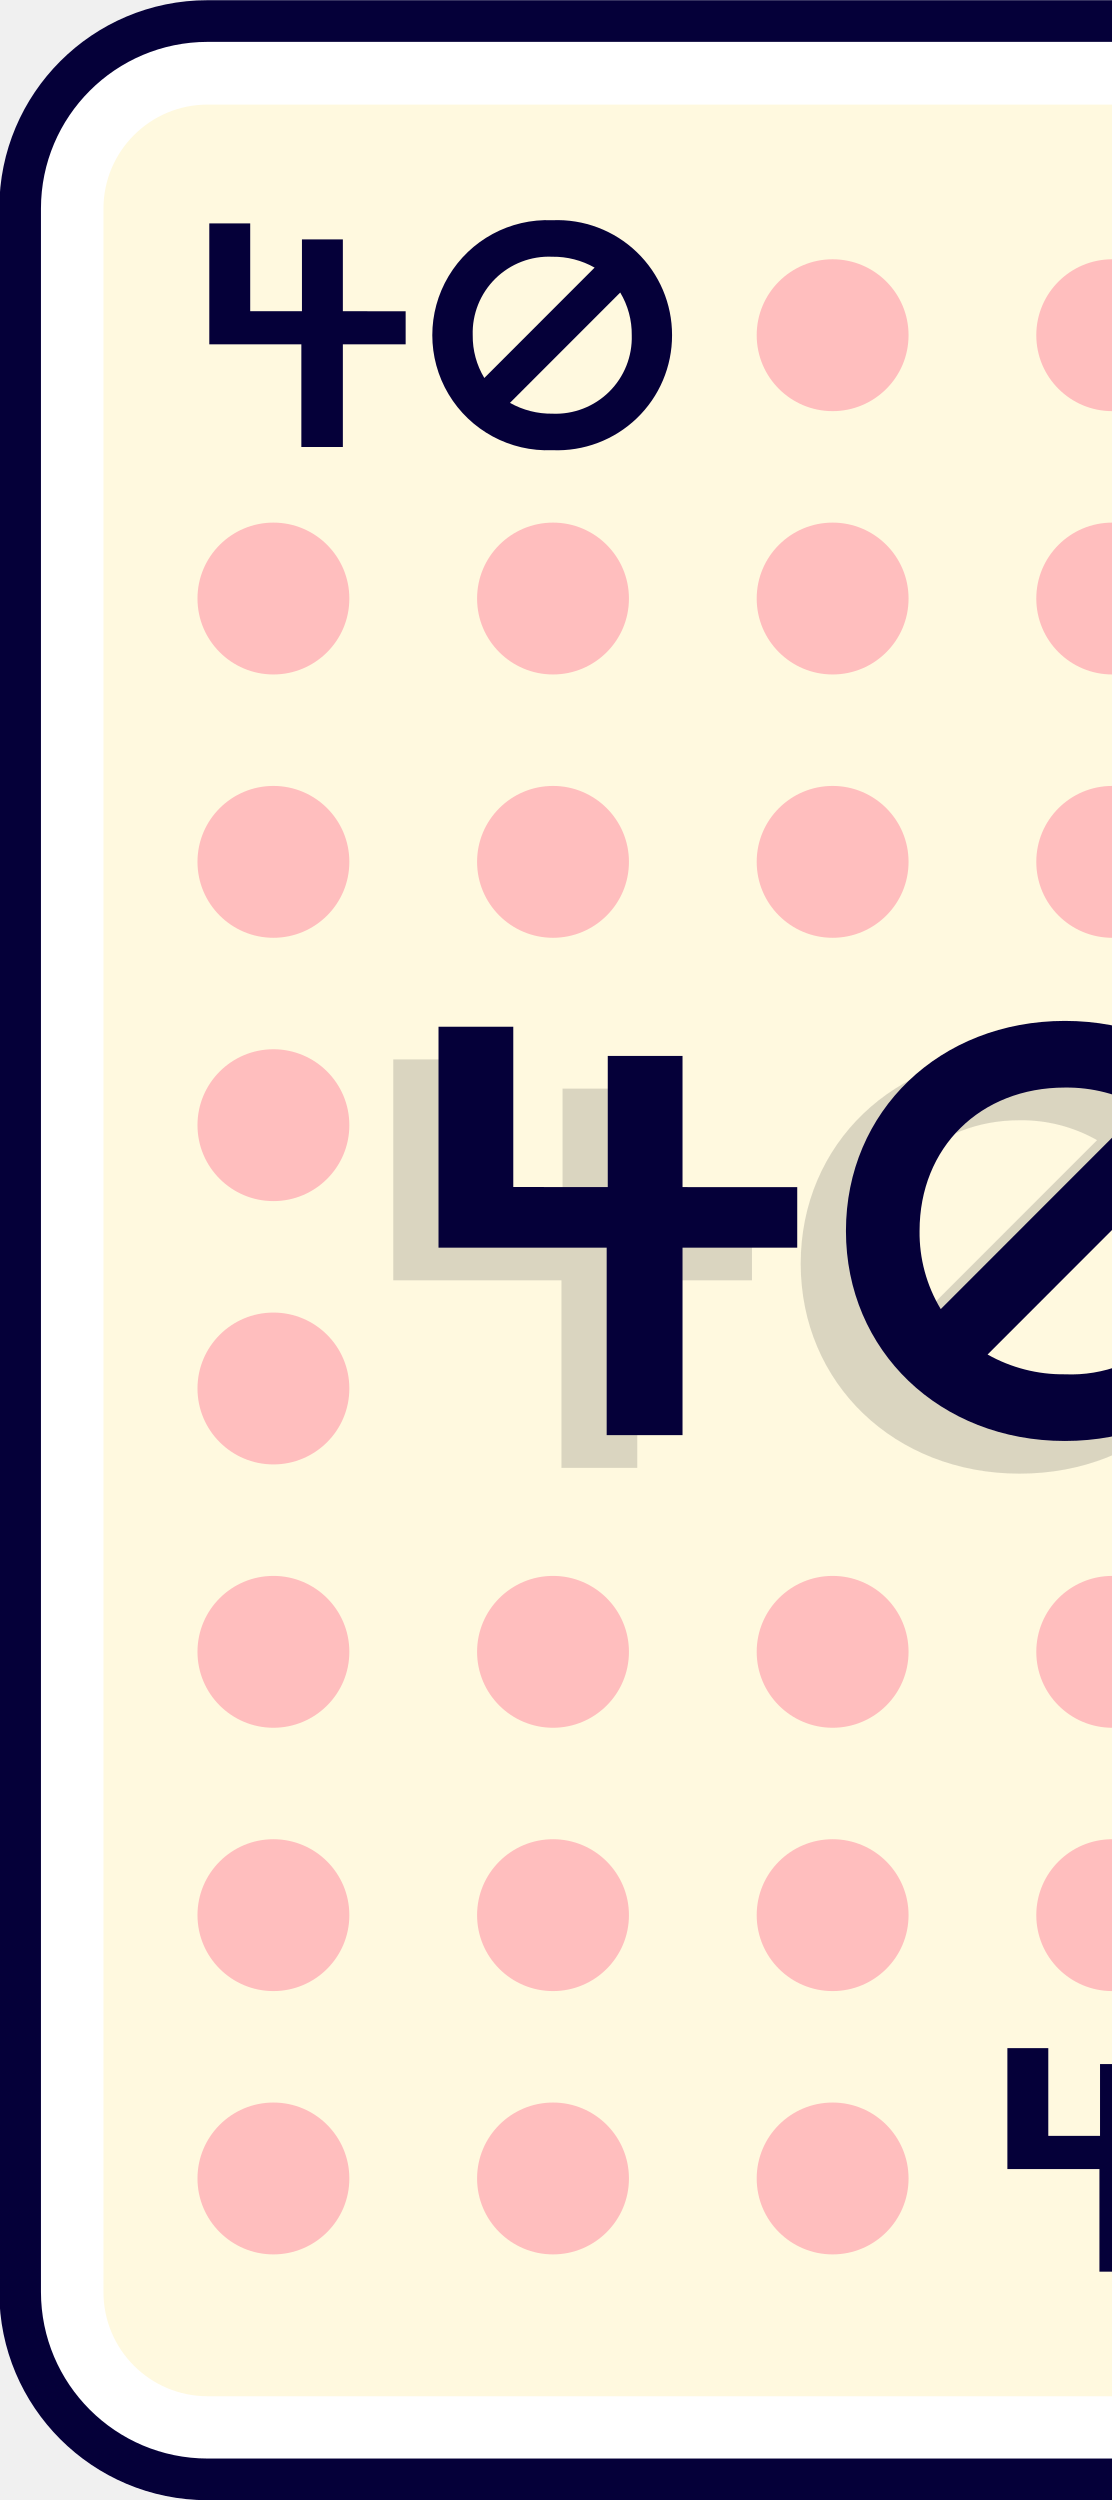
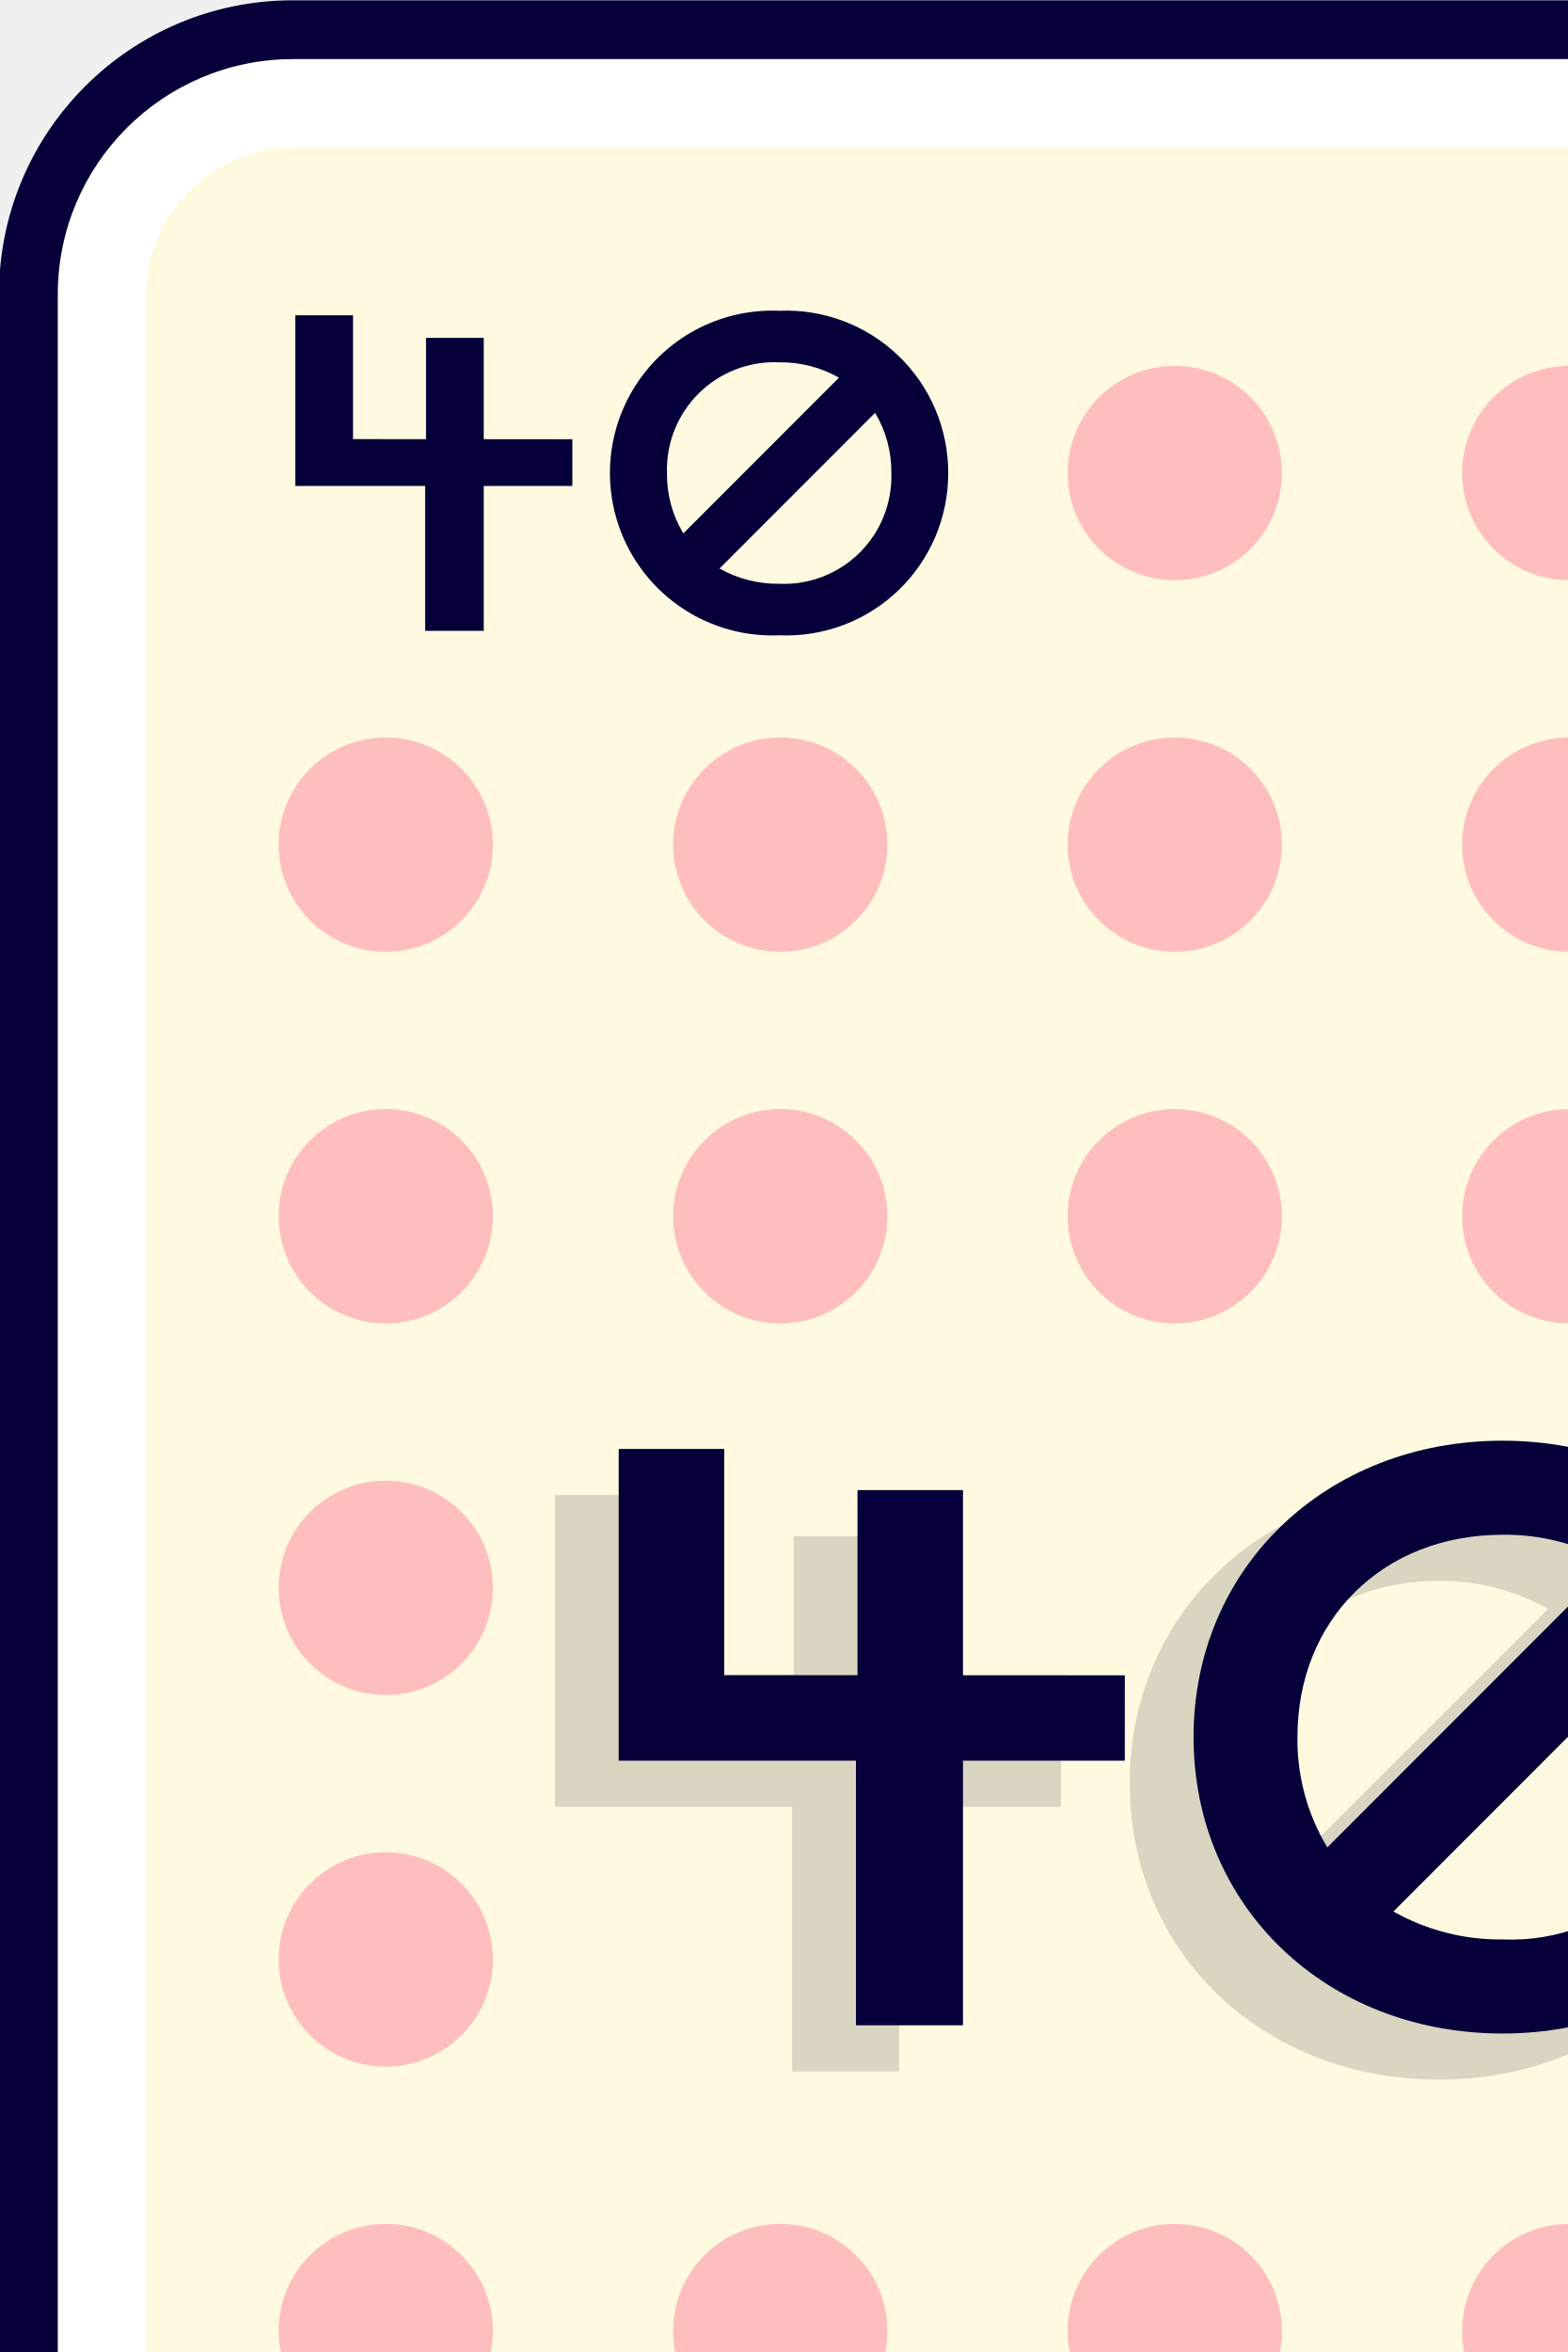
- <svg xmlns="http://www.w3.org/2000/svg" id="Layer_1" data-name="Layer 1" viewBox="0 0 80 180">
+ <svg xmlns="http://www.w3.org/2000/svg" id="Layer_1" data-name="Layer 1" viewBox="0 0 80 120">
  <defs>
    <style>
      .cls-1 {
        fill: #fff9df;
      }

      .cls-2 {
        fill: #ffbebe;
      }

      .cls-3 {
        fill: #050039;
      }

      .cls-4 {
        opacity: 0.19;
      }

      .cls-5 {
        fill: #3d3d3d;
      }

      .cls-6 {
        fill: #fff;
      }
    </style>
  </defs>
  <rect class="cls-1" x="-27.376" y="33.332" width="172.563" height="111.913" rx="17.527" ry="17.527" transform="translate(148.1941 30.3834) rotate(90)" />
  <g>
    <circle class="cls-2" cx="19.686" cy="43.095" r="5.467" />
    <circle class="cls-2" cx="39.817" cy="43.095" r="5.467" />
    <circle class="cls-2" cx="59.949" cy="43.095" r="5.467" />
    <circle class="cls-2" cx="80.08" cy="43.095" r="5.467" />
    <circle class="cls-2" cx="100.212" cy="43.095" r="5.467" />
    <circle class="cls-2" cx="19.686" cy="62.054" r="5.467" />
    <circle class="cls-2" cx="39.817" cy="62.054" r="5.467" />
    <circle class="cls-2" cx="59.949" cy="62.054" r="5.467" />
    <circle class="cls-2" cx="80.08" cy="62.054" r="5.467" />
    <circle class="cls-2" cx="100.212" cy="62.054" r="5.467" />
    <circle class="cls-2" cx="19.686" cy="81.013" r="5.467" />
    <circle class="cls-2" cx="100.212" cy="81.013" r="5.467" />
    <circle class="cls-2" cx="19.686" cy="99.972" r="5.467" />
    <circle class="cls-2" cx="100.212" cy="99.972" r="5.467" />
    <circle class="cls-2" cx="19.686" cy="118.932" r="5.467" />
    <circle class="cls-2" cx="39.817" cy="118.932" r="5.467" />
    <circle class="cls-2" cx="59.949" cy="118.932" r="5.467" />
    <circle class="cls-2" cx="80.08" cy="118.932" r="5.467" />
    <circle class="cls-2" cx="100.212" cy="118.932" r="5.467" />
    <circle class="cls-2" cx="19.686" cy="137.891" r="5.467" />
    <circle class="cls-2" cx="39.817" cy="137.891" r="5.467" />
    <circle class="cls-2" cx="59.949" cy="137.891" r="5.467" />
    <circle class="cls-2" cx="80.08" cy="137.891" r="5.467" />
    <circle class="cls-2" cx="100.212" cy="137.891" r="5.467" />
    <circle class="cls-2" cx="19.686" cy="156.85" r="5.467" />
    <circle class="cls-2" cx="39.817" cy="156.85" r="5.467" />
    <circle class="cls-2" cx="59.949" cy="156.85" r="5.467" />
    <circle class="cls-2" cx="59.949" cy="24.135" r="5.467" />
    <circle class="cls-2" cx="80.08" cy="24.135" r="5.467" />
    <circle class="cls-2" cx="100.212" cy="24.135" r="5.467" />
  </g>
  <g>
    <path class="cls-3" d="M29.207,24.794H24.686v7.39H21.697v-7.39h-6.628v-8.707h2.946V22.404l3.725.002V17.237h2.946v5.171l4.521.002Z" />
    <path class="cls-3" d="M48.388,24.135a8.265,8.265,0,0,1-8.624,8.278,8.286,8.286,0,1,1,0-16.557A8.265,8.265,0,0,1,48.388,24.135Zm-14.352,0a5.822,5.822,0,0,0,.835,3.08l7.942-7.947a6.022,6.022,0,0,0-3.05-.783A5.485,5.485,0,0,0,34.036,24.135Zm11.45,0a5.827,5.827,0,0,0-.83-3.073l-7.939,7.944a6.041,6.041,0,0,0,3.047.779A5.484,5.484,0,0,0,45.486,24.135Z" />
  </g>
  <g>
    <path class="cls-3" d="M86.669,156.172h-4.52v7.39H79.159v-7.39H72.531v-8.707h2.946v6.317l3.725.002v-5.169h2.946v5.171l4.52.002Z" />
    <path class="cls-3" d="M105.849,155.514a8.634,8.634,0,1,1-8.624-8.278A8.265,8.265,0,0,1,105.849,155.514Zm-14.352,0a5.823,5.823,0,0,0,.835,3.08l7.942-7.947a6.023,6.023,0,0,0-3.05-.783A5.485,5.485,0,0,0,91.498,155.514Zm11.45,0a5.828,5.828,0,0,0-.83-3.073l-7.939,7.944a6.042,6.042,0,0,0,3.047.779A5.484,5.484,0,0,0,102.948,155.514Z" />
  </g>
  <g class="cls-4">
    <path class="cls-5" d="M54.142,92.185H45.884v13.5h-5.461v-13.5H28.315V76.279H33.698v11.54l6.803.004V78.38h5.383v9.446l8.259.004Z" />
    <path class="cls-5" d="M89.169,90.981c0,8.633-6.767,15.123-15.754,15.123-8.998,0-15.765-6.49-15.765-15.123s6.767-15.122,15.765-15.122C82.402,75.859,89.169,82.35,89.169,90.981Zm-26.218,0a10.642,10.642,0,0,0,1.525,5.628L78.987,82.091a11.018,11.018,0,0,0-5.572-1.432C67.315,80.659,62.951,84.981,62.951,90.981Zm20.917,0a10.64,10.64,0,0,0-1.517-5.613L67.847,99.881a11.051,11.051,0,0,0,5.567,1.424A10.018,10.018,0,0,0,83.868,90.981Z" />
  </g>
  <g>
    <path class="cls-6" d="M104.955,7.53a7.501,7.501,0,0,1,7.494,7.492V165.038a7.501,7.501,0,0,1-7.494,7.492H14.943a7.501,7.501,0,0,1-7.494-7.492V15.021A7.501,7.501,0,0,1,14.943,7.53h90.012m0-7.5H14.943A14.993,14.993,0,0,0-.051,15.021V165.038A14.993,14.993,0,0,0,14.943,180.03h90.012a14.993,14.993,0,0,0,14.994-14.992V15.021A14.993,14.993,0,0,0,104.955.03Z" />
    <path class="cls-3" d="M104.955,3.015a12.006,12.006,0,0,1,11.994,11.992V165.023a12.007,12.007,0,0,1-11.994,11.992H14.943A12.007,12.007,0,0,1,2.949,165.023V15.006A12.007,12.007,0,0,1,14.943,3.015h90.012m0-3H14.943A14.993,14.993,0,0,0-.051,15.006V165.023a14.993,14.993,0,0,0,14.994,14.992h90.012a14.993,14.993,0,0,0,14.994-14.992V15.006A14.993,14.993,0,0,0,104.955.015Z" />
  </g>
  <g>
    <path class="cls-3" d="M57.4,89.83H49.142v13.5H43.681V89.83H31.573V73.925h5.383v11.54l6.803.004V76.025h5.383v9.446l8.259.004Z" />
    <path class="cls-3" d="M92.427,88.627c0,8.633-6.767,15.123-15.754,15.123-8.998,0-15.765-6.49-15.765-15.123s6.767-15.122,15.765-15.122C85.66,73.505,92.427,79.995,92.427,88.627Zm-26.218,0a10.642,10.642,0,0,0,1.525,5.628L82.245,79.736a11.017,11.017,0,0,0-5.572-1.432C70.573,78.305,66.209,82.627,66.209,88.627Zm20.917,0a10.64,10.64,0,0,0-1.517-5.613L71.106,97.526A11.049,11.049,0,0,0,76.673,98.95,10.018,10.018,0,0,0,87.126,88.627Z" />
  </g>
</svg>
